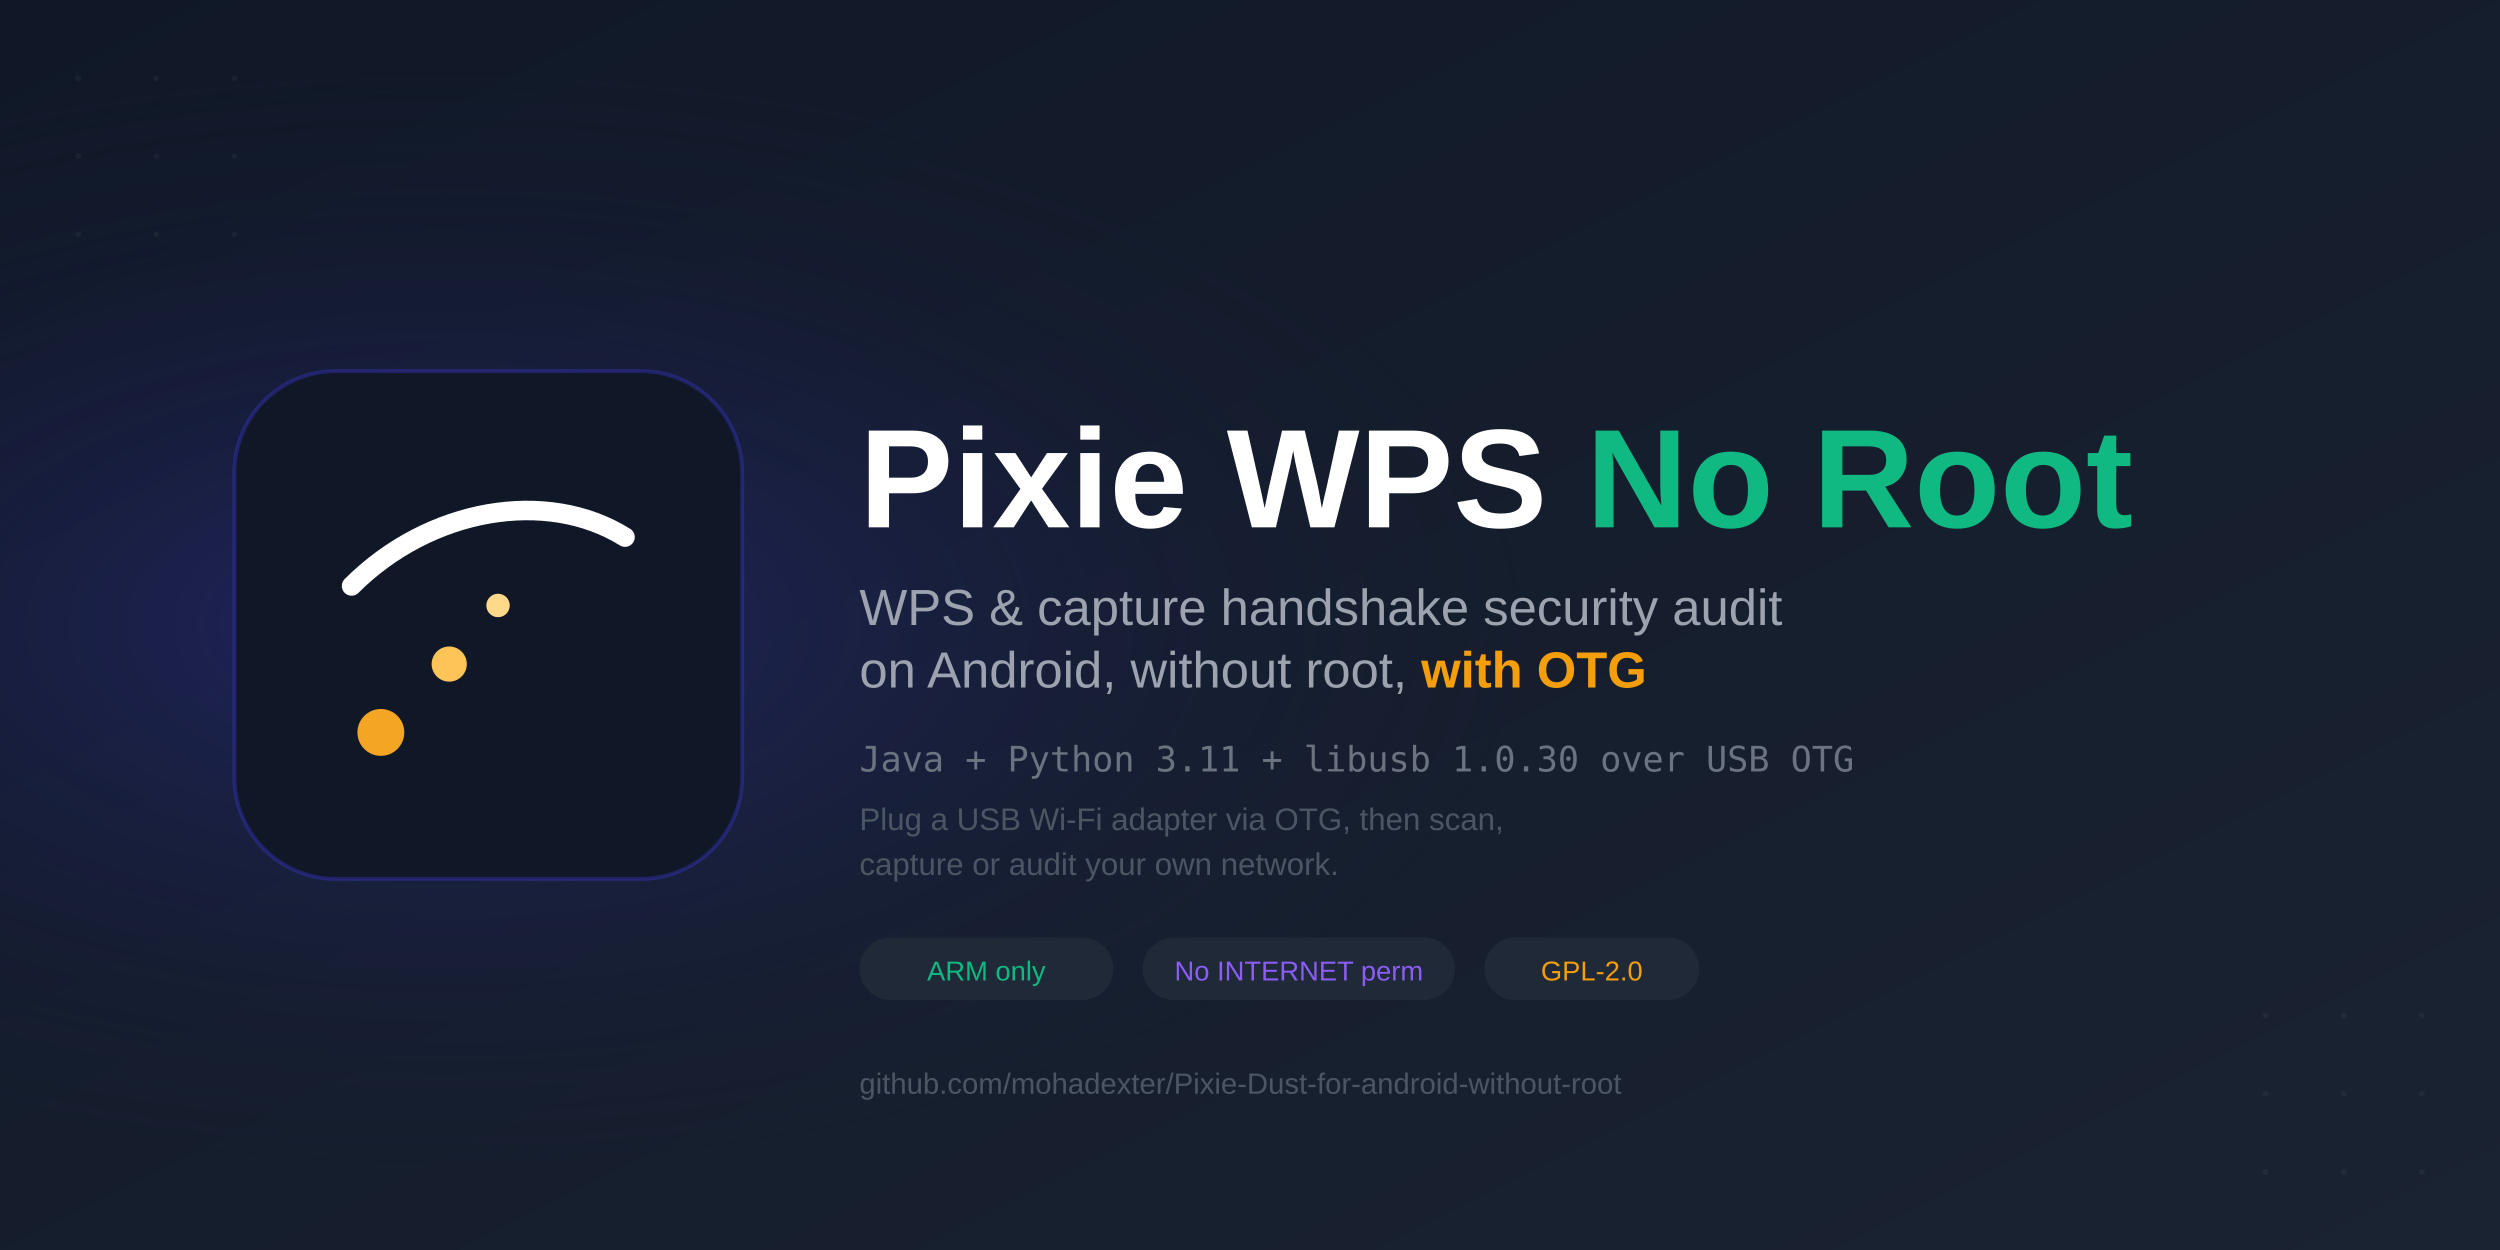
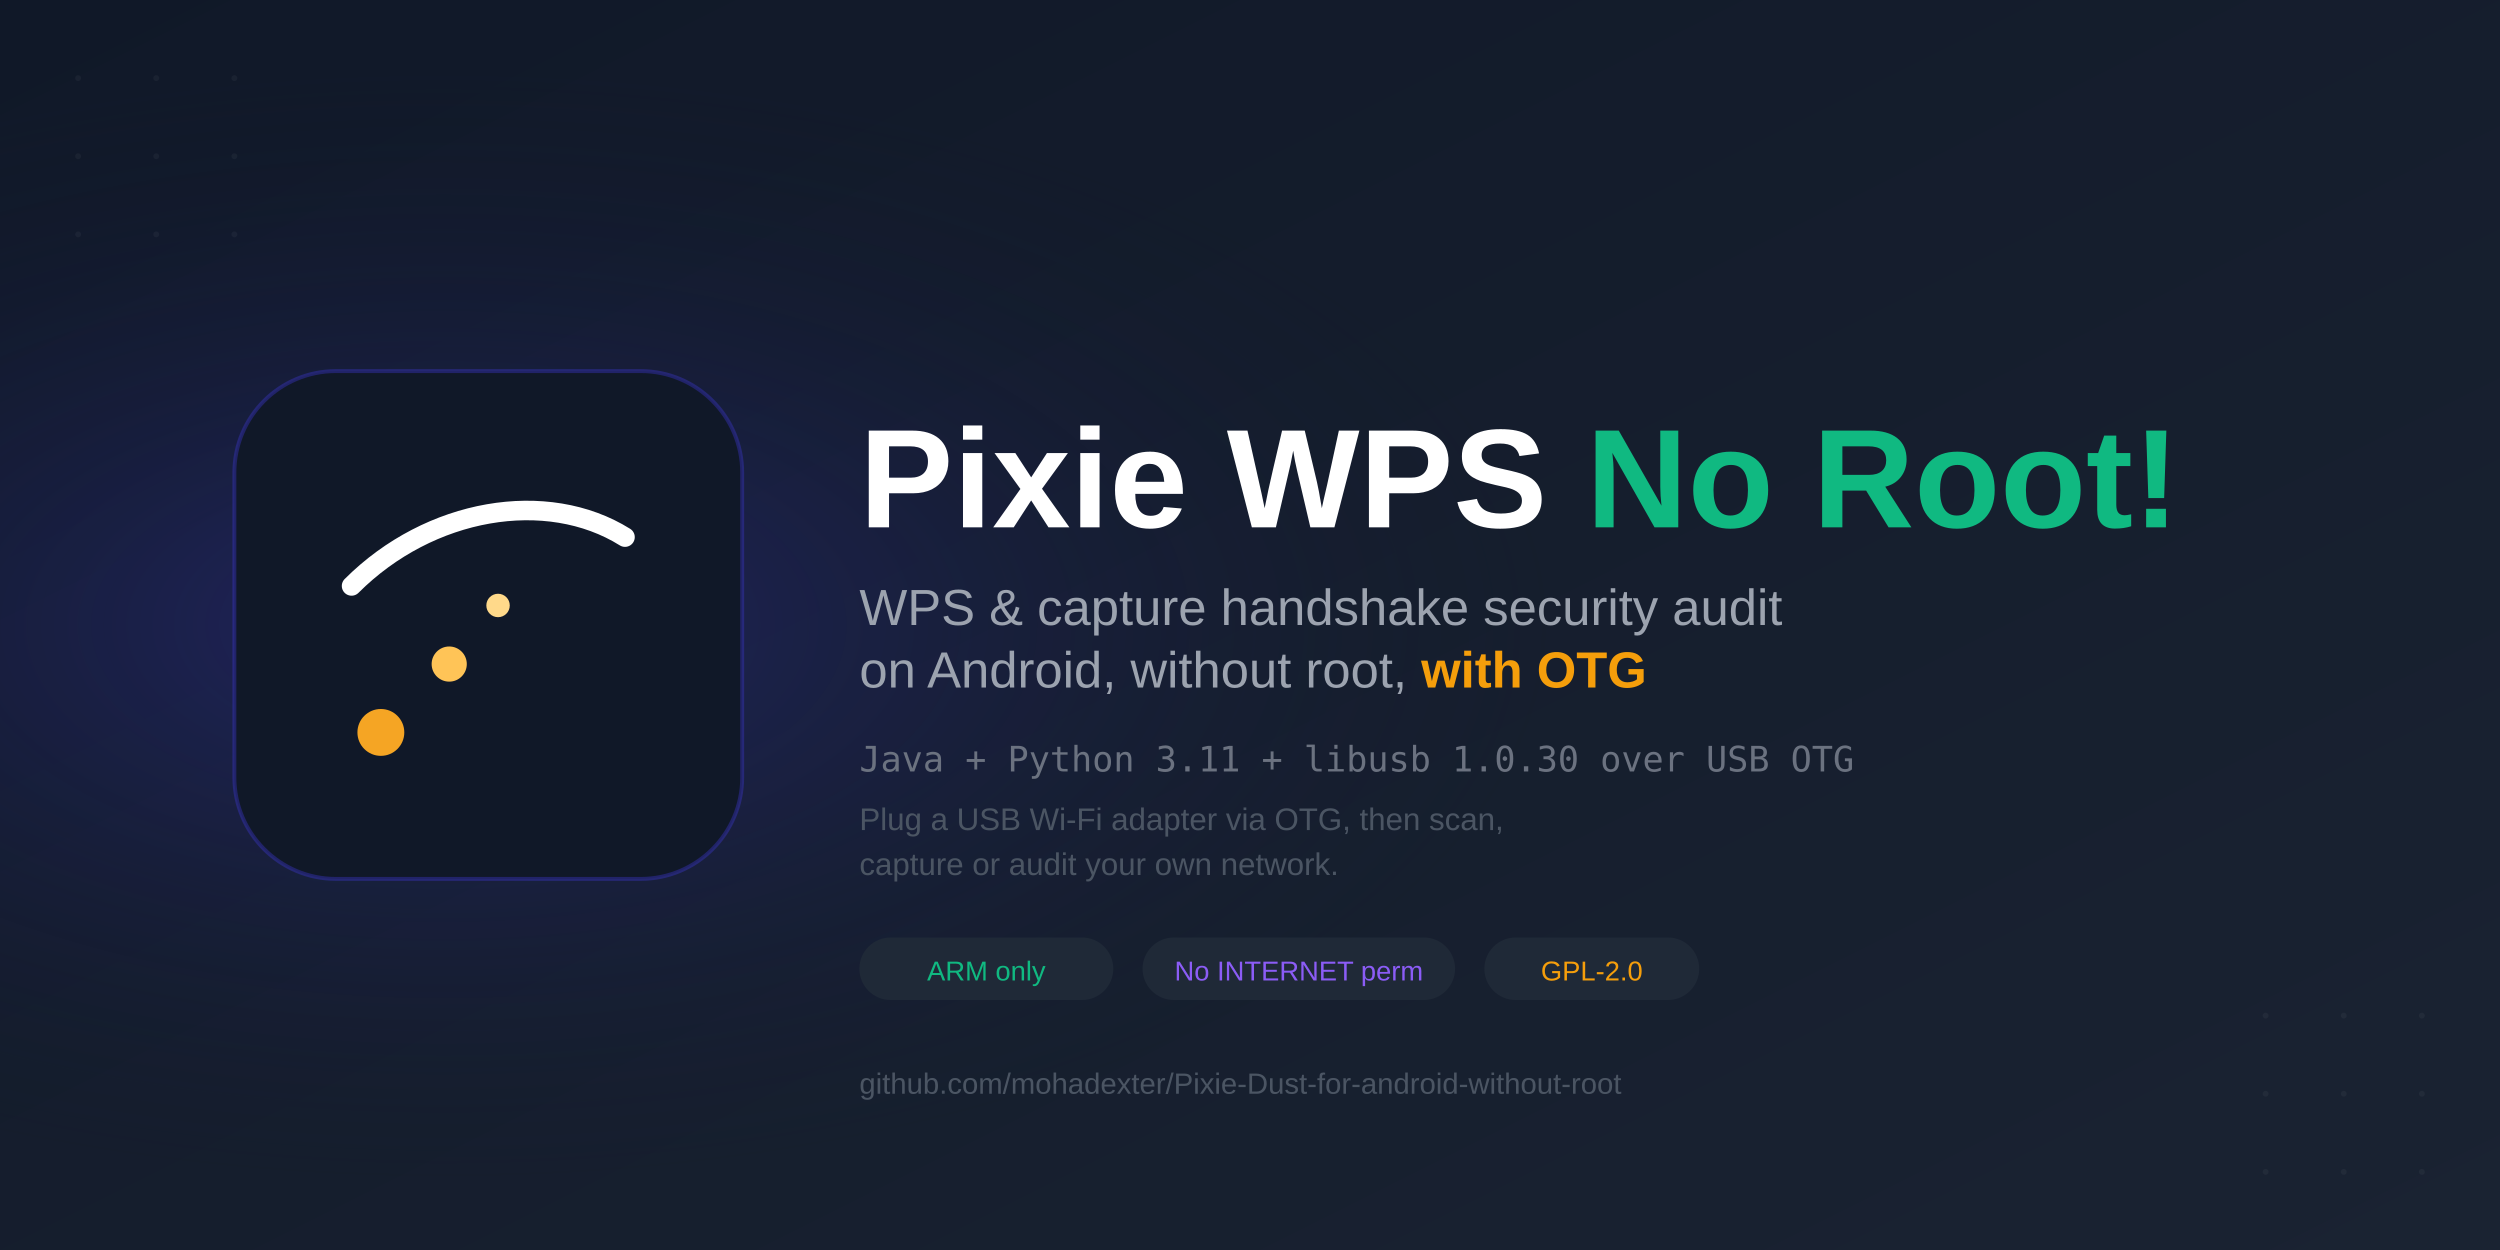
<svg xmlns="http://www.w3.org/2000/svg" width="1280" height="640" viewBox="0 0 1280 640">
  <defs>
    <linearGradient id="bg" x1="0" y1="0" x2="1" y2="1">
      <stop offset="0%" stop-color="#101828" />
      <stop offset="100%" stop-color="#1a2332" />
    </linearGradient>
    <radialGradient id="glow" cx="0.18" cy="0.5" r="0.45">
      <stop offset="0%" stop-color="#3B36C9" stop-opacity="0.35" />
      <stop offset="100%" stop-color="#101828" stop-opacity="0" />
    </radialGradient>
  </defs>
  <rect width="1280" height="640" fill="url(#bg)" />
  <rect width="1280" height="640" fill="url(#glow)" />
  <g fill="#ffffff" fill-opacity="0.04">
    <circle cx="40" cy="40" r="1.5" />
    <circle cx="80" cy="40" r="1.5" />
    <circle cx="120" cy="40" r="1.5" />
    <circle cx="40" cy="80" r="1.5" />
    <circle cx="80" cy="80" r="1.5" />
    <circle cx="120" cy="80" r="1.5" />
    <circle cx="40" cy="120" r="1.5" />
    <circle cx="80" cy="120" r="1.5" />
    <circle cx="120" cy="120" r="1.5" />
    <circle cx="1160" cy="520" r="1.5" />
    <circle cx="1200" cy="520" r="1.5" />
    <circle cx="1240" cy="520" r="1.5" />
    <circle cx="1160" cy="560" r="1.5" />
    <circle cx="1200" cy="560" r="1.5" />
    <circle cx="1240" cy="560" r="1.5" />
    <circle cx="1160" cy="600" r="1.5" />
    <circle cx="1200" cy="600" r="1.5" />
    <circle cx="1240" cy="600" r="1.5" />
  </g>
  <g transform="translate(120,190)">
    <rect width="260" height="260" rx="52" ry="52" fill="#101828" />
    <rect width="260" height="260" rx="52" ry="52" fill="none" stroke="#3B36C9" stroke-width="2" stroke-opacity="0.4" />
    <path d="M60,110 C100,70 160,60 200,85" fill="none" stroke="#FFFFFF" stroke-width="10" stroke-linecap="round" />
    <circle cx="75" cy="185" r="12" fill="#F5A524" />
    <circle cx="110" cy="150" r="9" fill="#FFC457" />
    <circle cx="135" cy="120" r="6" fill="#FFD98A" />
  </g>
-   <text x="440" y="270" font-family="Segoe UI, Arial, sans-serif" font-size="72" font-weight="700" fill="#FFFFFF">Pixie WPS <tspan fill="#10B981">No Root</tspan>
+   <text x="440" y="270" font-family="Segoe UI, Arial, sans-serif" font-size="72" font-weight="700" fill="#FFFFFF">Pixie WPS <tspan fill="#10B981">No Root!</tspan>
  </text>
  <text x="440" y="320" font-family="Segoe UI, Arial, sans-serif" font-size="26" fill="#9CA3AF">WPS &amp; capture handshake security audit</text>
  <text x="440" y="352" font-family="Segoe UI, Arial, sans-serif" font-size="26" fill="#9CA3AF">on Android, without root, <tspan fill="#F59E0B" font-weight="700">with OTG</tspan>
  </text>
  <text x="440" y="395" font-family="Consolas, monospace" font-size="18" fill="#6B7280">Java + Python 3.11 + libusb 1.0.30 over USB OTG</text>
  <text x="440" y="425" font-family="Segoe UI, Arial, sans-serif" font-size="16" fill="#4B5563">Plug a USB Wi-Fi adapter via OTG, then scan,</text>
  <text x="440" y="448" font-family="Segoe UI, Arial, sans-serif" font-size="16" fill="#4B5563">capture or audit your own network.</text>
  <g transform="translate(440,480)">
    <rect width="130" height="32" rx="16" fill="#1F2937" />
    <text x="65" y="22" font-family="Segoe UI, Arial, sans-serif" font-size="14" fill="#10B981" text-anchor="middle">ARM only</text>
    <rect x="145" width="160" height="32" rx="16" fill="#1F2937" />
    <text x="225" y="22" font-family="Segoe UI, Arial, sans-serif" font-size="14" fill="#8B5CF6" text-anchor="middle">No INTERNET perm</text>
    <rect x="320" width="110" height="32" rx="16" fill="#1F2937" />
    <text x="375" y="22" font-family="Segoe UI, Arial, sans-serif" font-size="14" fill="#F59E0B" text-anchor="middle">GPL-2.0</text>
  </g>
  <text x="440" y="560" font-family="Segoe UI, Arial, sans-serif" font-size="15" fill="#4B5563">github.com/mohadexter/Pixie-Dust-for-android-without-root</text>
</svg>
